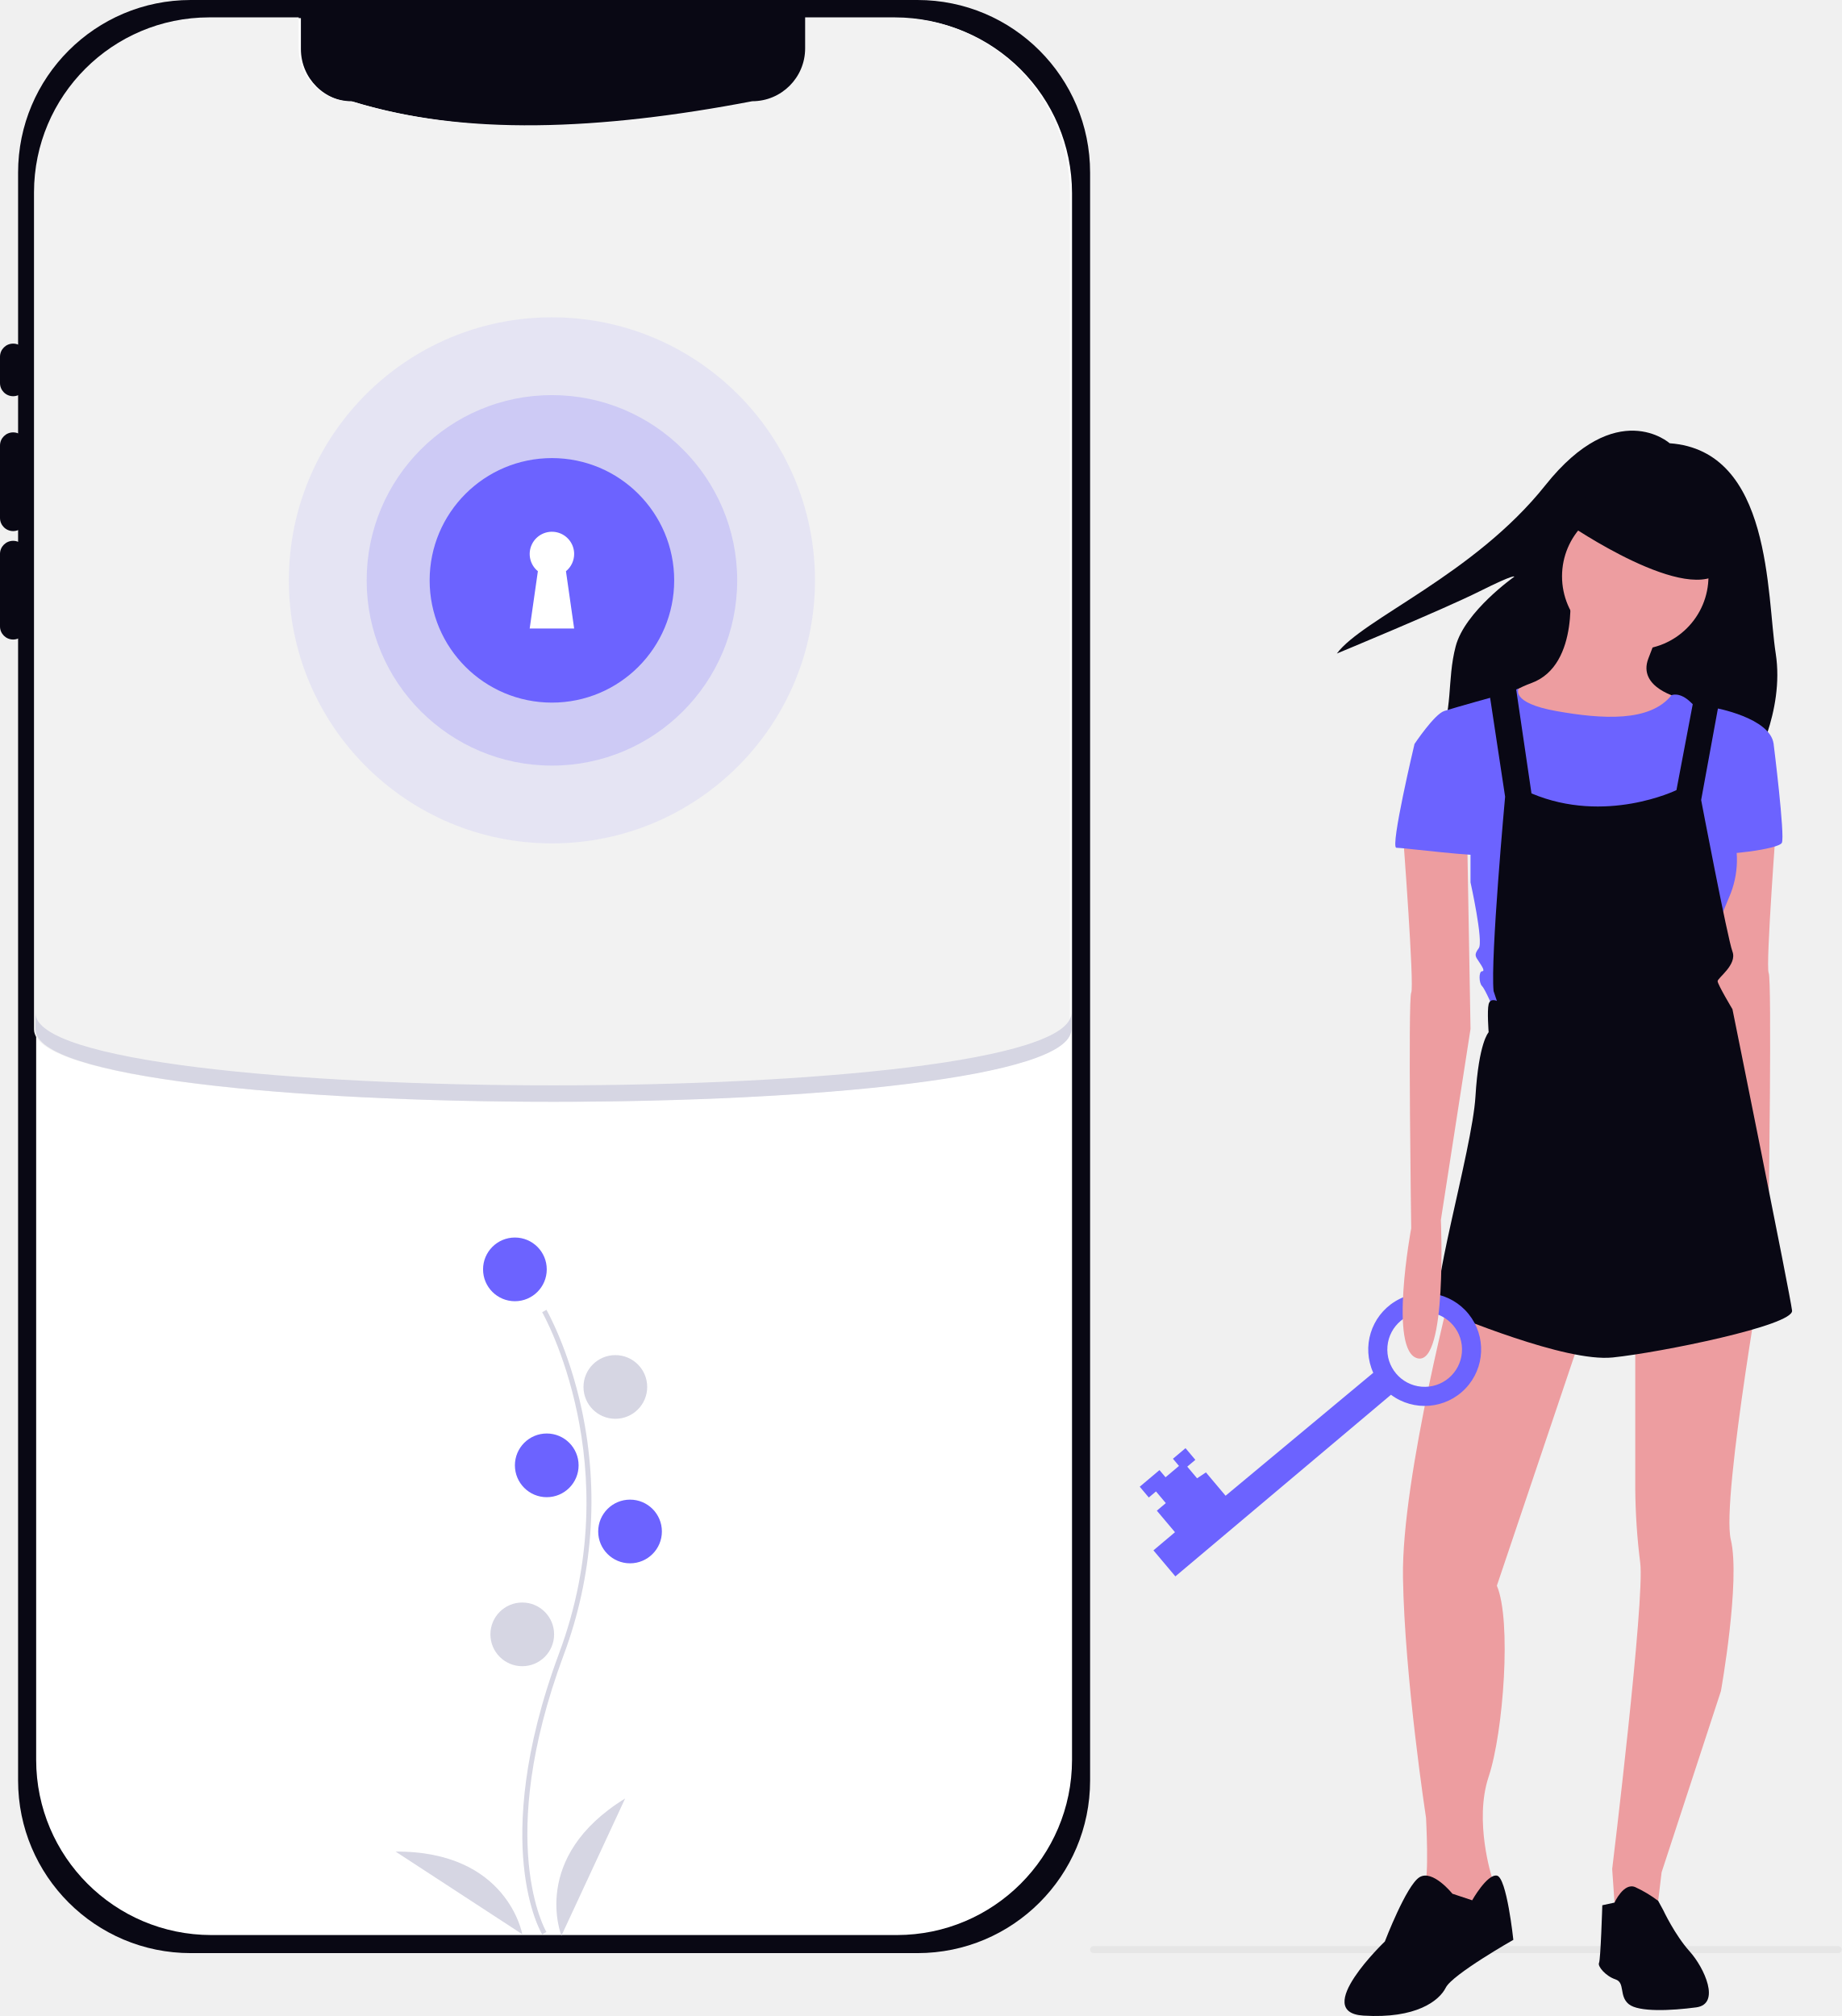
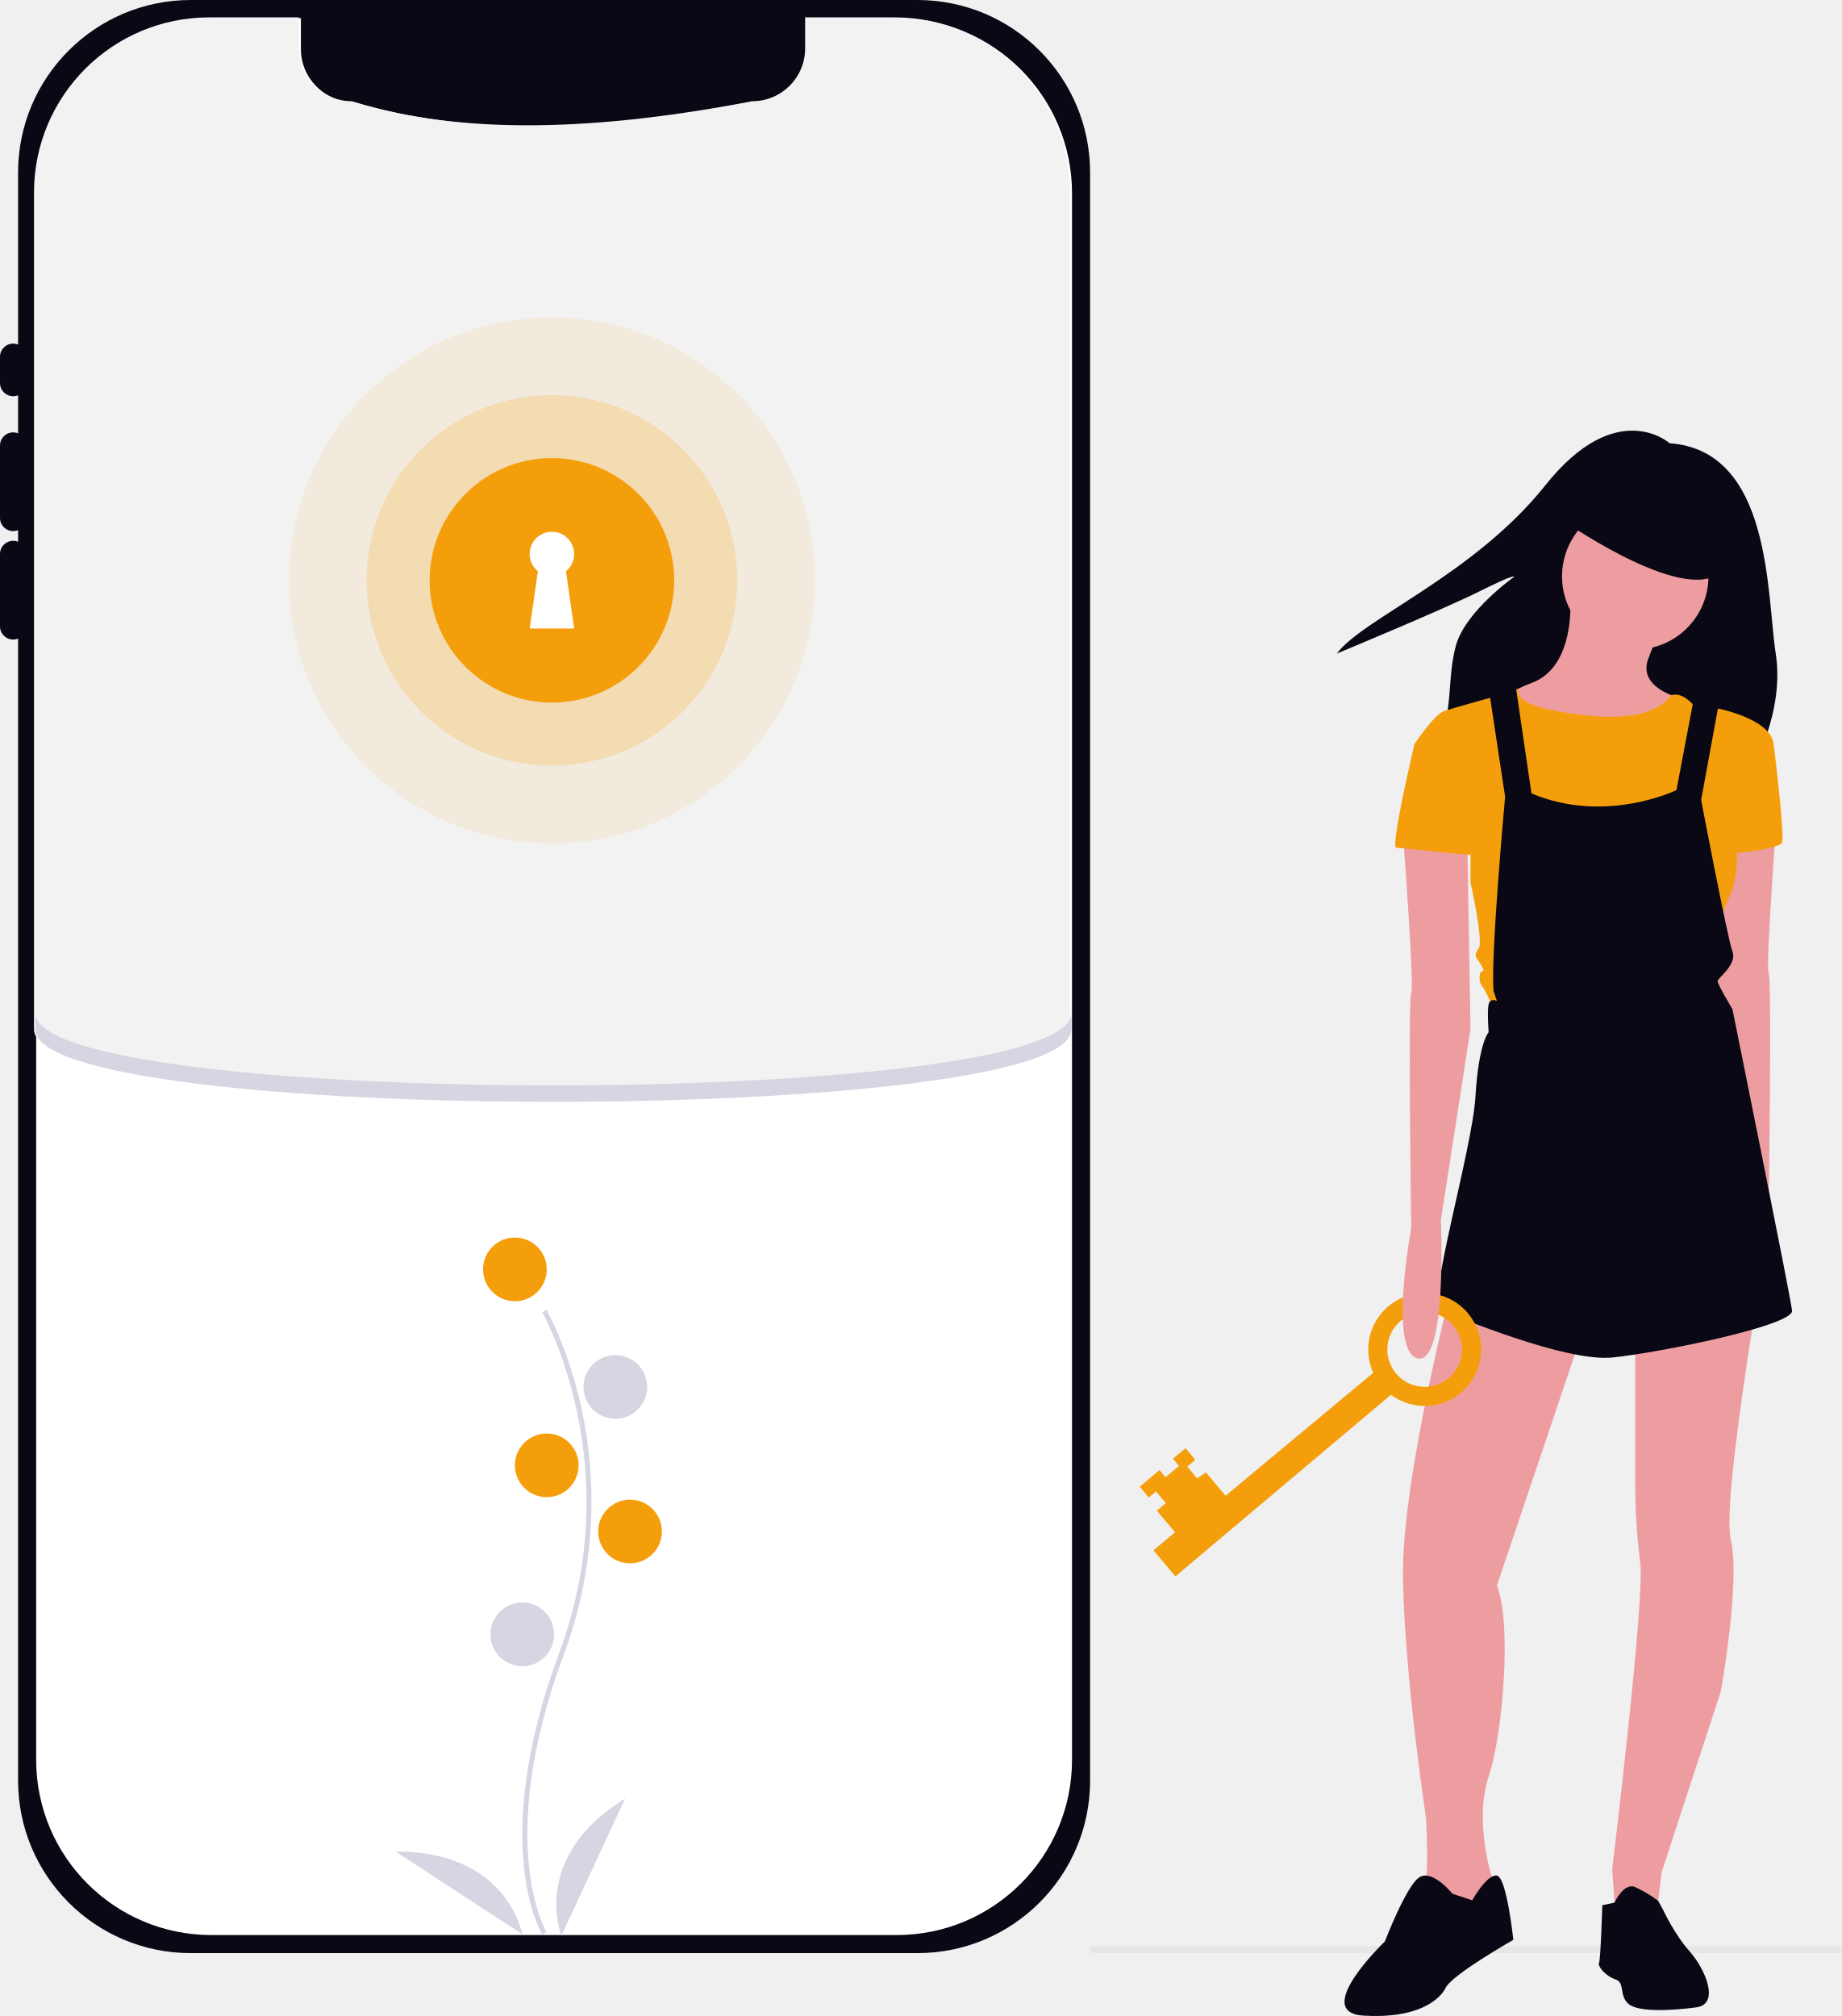
<svg xmlns="http://www.w3.org/2000/svg" width="730.759" height="800" viewBox="0 0 730.759 800" role="img" artist="Katerina Limpitsouni" source="https://undraw.co/">
  <g transform="translate(-268.784 -139.358)">
    <path d="M530.427,781.24a1.384,1.384,0,0,0,1.388,1.388H827.259a1.388,1.388,0,0,0,0-2.776H531.815a1.384,1.384,0,0,0-1.388,1.388Z" transform="translate(170.897 131.778)" fill="#e6e6e6" />
    <g transform="translate(268.784 139.358)">
      <path d="M68.5,0H356.861a68.5,68.5,0,0,1,68.5,68.5V706.546a68.5,68.5,0,0,1-68.5,68.5H68.5A68.5,68.5,0,0,1,0,706.546V68.5A68.5,68.5,0,0,1,68.5,0Z" transform="translate(7.176)" fill="#090814" />
      <path d="M835.914,192.725V814.512a69.535,69.535,0,0,1-69.454,69.454h-272.1A69.535,69.535,0,0,1,424.9,814.512V192.725a69.535,69.535,0,0,1,69.454-69.454H529.94v12.291a20.982,20.982,0,0,0,20.98,20.981c46.067,13.915,100.14,11.743,158.977,0a20.982,20.982,0,0,0,20.981-20.98V123.27H766.46a69.535,69.535,0,0,1,69.454,69.454Z" transform="translate(-410.55 -116.091)" fill="#fff" />
      <path d="M419.122,243.145a5.225,5.225,0,0,1-5.219-5.219V227.487a5.219,5.219,0,1,1,10.438,0v10.438a5.225,5.225,0,0,1-5.219,5.219Z" transform="translate(-413.903 -85.917)" fill="#090814" />
      <path d="M419.122,288.44a5.225,5.225,0,0,1-5.219-5.219V254.487a5.219,5.219,0,0,1,10.438,0v28.734A5.225,5.225,0,0,1,419.122,288.44Z" transform="translate(-413.903 -77.688)" fill="#090814" />
      <path d="M419.122,321.418A5.225,5.225,0,0,1,413.9,316.2V287.466a5.219,5.219,0,0,1,10.438,0V316.2A5.225,5.225,0,0,1,419.122,321.418Z" transform="translate(-413.903 -67.636)" fill="#090814" />
      <path d="M503.243,149.889h-35.23a6.524,6.524,0,1,1,0-13.048h35.23a6.524,6.524,0,0,1,0,13.048Z" transform="translate(-399.399 -111.955)" fill="#e6e6e6" />
      <path d="M835.252,192.508V524.631c0,38.3-411.01,38.3-411.01,0V192.508A69.535,69.535,0,0,1,493.7,123.054h35.582v12.291a20.982,20.982,0,0,0,20.98,20.981c44.11,13.853,98.565,11.573,158.977,0a20.982,20.982,0,0,0,20.981-20.98V123.054H765.8a69.535,69.535,0,0,1,69.454,69.454Z" transform="translate(-410.752 -116.157)" fill="#f2f2f2" />
      <path d="M424.695,425.842v6.524c0,38.3,411.011,38.3,411.011,0v-6.524C835.705,464.138,424.695,464.138,424.695,425.842Z" transform="translate(-410.614 -23.868)" fill="#d6d6e3" />
      <path d="M476.643,784.751c-.223-.365-5.483-9.147-7.306-27.384-1.673-16.732-.6-44.934,14.029-84.275,27.709-74.528-6.386-134.661-6.734-135.26l1.682-.976c.088.152,8.886,15.483,14.083,39.9a174.054,174.054,0,0,1-7.209,97.017c-27.661,74.4-7.1,109.621-6.886,109.968Z" transform="translate(-261.503 -17.099)" fill="#d6d6e3" />
-       <ellipse cx="12.637" cy="12.637" rx="12.637" ry="12.637" transform="translate(191.67 491.083)" fill="#6c63ff" />
+       <ellipse cx="12.637" cy="12.637" rx="12.637" ry="12.637" transform="translate(191.67 491.083)" fill="#f59e0b" />
      <ellipse cx="12.637" cy="12.637" rx="12.637" ry="12.637" transform="translate(231.523 537.742)" fill="#d6d6e3" />
-       <ellipse cx="12.637" cy="12.637" rx="12.637" ry="12.637" transform="translate(204.306 568.847)" fill="#6c63ff" />
-       <ellipse cx="12.637" cy="12.637" rx="12.637" ry="12.637" transform="translate(237.355 595.092)" fill="#6c63ff" />
+       <ellipse cx="12.637" cy="12.637" rx="12.637" ry="12.637" transform="translate(204.306 568.847)" fill="#f59e0b" />
+       <ellipse cx="12.637" cy="12.637" rx="12.637" ry="12.637" transform="translate(237.355 595.092)" fill="#f59e0b" />
      <ellipse cx="12.637" cy="12.637" rx="12.637" ry="12.637" transform="translate(194.587 635.918)" fill="#d6d6e3" />
      <path d="M484.666,790.792s-12.637-31.105,25.273-54.435Z" transform="translate(-261.891 -22.676)" fill="#d6d6e3" />
      <path d="M467.29,790.834s-5.751-33.078-50.263-32.795Z" transform="translate(-260.057 -23.282)" fill="#d6d6e3" />
-       <circle cx="104.384" cy="104.384" r="104.384" transform="translate(114.611 125.915)" fill="#6c63ff" opacity="0.097" />
-       <circle cx="73.51" cy="73.51" r="73.51" transform="translate(145.486 156.789)" fill="#6c63ff" opacity="0.2" />
-       <circle cx="48.516" cy="48.516" r="48.516" transform="translate(170.478 181.783)" fill="#6c63ff" />
+       <circle cx="104.384" cy="104.384" r="104.384" transform="translate(114.611 125.915)" fill="#f59e0b" opacity="0.097" />
+       <circle cx="73.51" cy="73.51" r="73.51" transform="translate(145.486 156.789)" fill="#f59e0b" opacity="0.2" />
+       <circle cx="48.516" cy="48.516" r="48.516" transform="translate(170.478 181.783)" fill="#f59e0b" />
      <path d="M427.862,419.4a8.821,8.821,0,1,0-14.394,6.836l-3.249,22.741h17.642l-3.249-22.741A8.8,8.8,0,0,0,427.862,419.4Z" transform="translate(-200.046 -199.565)" fill="#fff" />
    </g>
    <g transform="translate(721.012 310.252)">
      <path d="M782.753,139.359s-21.042-18.865-49.339,16.688S660.856,209.014,650.7,222.8c0,0,42.084-17.414,56.6-24.67s13.786-5.8,13.786-5.8S701.488,206.112,697.86,219.9s-.726,25.4-7.256,39.181,124.8,9.433,124.8,9.433,13.06-22.493,9.432-45.711S823.385,142.261,782.753,139.359Z" transform="translate(-572.482 -134.358)" fill="#090814" />
      <path d="M746.758,202.56s4.575,32.029-15.034,39.219S719.3,258.774,719.3,258.774l29.414,14.38,31.375-9.8,10.458-15.688s-16.995-3.922-12.419-15.687,5.883-15.687,5.883-15.687Z" transform="translate(-576.286 -141.628)" fill="#ed9da0" />
      <path d="M834.165,299.551s-4.576,60.135-3.268,62.75,0,93.471,0,93.471,1.256,32.66-5.964,42.786c-.627.889-4.613,2.177-5.8,2.441-11.766,2.615,0-48.5,0-48.5l-11.766-75.823,1.307-75.169Z" transform="translate(-581.335 -147.108)" fill="#ed9da0" />
      <path d="M699.423,491.454s-21.57,81.706-20.917,121.578,9.151,95.432,9.151,95.432,1.307,24.185-.654,26.8,9.8,13.727,9.8,13.727l12.419-7.19,4.576-5.229V732s-7.19-22.224-1.307-39.872,9.151-62.1,3.268-75.823L756.29,496.029Z" transform="translate(-574.053 -157.952)" fill="#ed9da0" />
      <path d="M696.727,752.9s-7.844-9.8-13.073-6.536-13.727,25.492-13.727,25.492-29.414,28.107-8.5,29.414,30.068-5.883,32.682-11.112,26.8-18.956,26.8-18.956-2.615-24.839-6.536-25.492-9.8,9.8-9.8,9.8Z" transform="translate(-572.664 -172.317)" fill="#090814" />
      <path d="M775.642,495.85V576.9a250.6,250.6,0,0,0,1.961,29.414c1.961,14.38-11.112,121.578-11.112,121.578L767.8,746.85l16.341-1.307L786.1,729.2l23.531-71.9s7.844-43.794,3.922-60.135S828.2,476.711,828.2,476.711Z" transform="translate(-579.025 -157.119)" fill="#ed9da0" />
      <path d="M762.251,757.729l4.841-1.052s3.656-8.1,8.232-6.138a49.345,49.345,0,0,1,9.1,5.452l2.014,3.7s4.576,9.8,10.458,16.341,12.419,20.917,2.615,22.224-22.878,1.961-26.8-1.307-1.307-8.5-5.229-9.8-7.19-5.229-6.536-6.536S762.251,757.729,762.251,757.729Z" transform="translate(-578.707 -172.574)" fill="#090814" />
      <circle cx="29.05" cy="29.05" r="29.05" transform="translate(167.566 28.761)" fill="#ed9da0" />
-       <path d="M718,249.489l8.634-3.014s-3.4,5.629,14.9,8.9,37.256,4.425,45.754-6.285c0,0,3.269-1.559,7.845,3.016s7.19,3.268,7.19,3.268l-3.268,16.995-6.536,31.375-8.5,23.531-24.185-5.229-26.146-18.956-9.8-25.492V254.065Z" transform="translate(-576.285 -144.109)" fill="#6c63ff" />
-       <path d="M795.783,258.786l6.536-4.576s22.224,3.922,23.531,14.38l-16.995,32.682a37.208,37.208,0,0,1-.654,28.107c-6.536,15.034-5.883,18.3-5.883,18.3l-4.575,19.609-83.013,6.536s-3.268-7.844-4.575-9.151-1.307-5.883,0-5.883,0-1.961-1.307-3.922-1.961-2.615,0-5.229S705.58,323.5,705.58,323.5V298l-22.224-29.414s7.844-11.766,11.766-13.073,22.578-6.463,22.578-6.463l4.221,6.216L727.8,302.58l8.5,28.76,35.778-6.079,13.9-23.335,9.151-27.453Z" transform="translate(-574.328 -144.255)" fill="#6c63ff" />
-       <path d="M827.863,265.6l5.229,3.922s4.576,36.6,3.268,39.219-24.185,5.229-24.839,3.922S827.863,265.6,827.863,265.6Z" transform="translate(-581.569 -145.19)" fill="#6c63ff" />
+       <path d="M718,249.489l8.634-3.014s-3.4,5.629,14.9,8.9,37.256,4.425,45.754-6.285c0,0,3.269-1.559,7.845,3.016s7.19,3.268,7.19,3.268l-3.268,16.995-6.536,31.375-8.5,23.531-24.185-5.229-26.146-18.956-9.8-25.492V254.065Z" transform="translate(-576.285 -144.109)" fill="#f59e0b" />
+       <path d="M795.783,258.786l6.536-4.576s22.224,3.922,23.531,14.38l-16.995,32.682a37.208,37.208,0,0,1-.654,28.107c-6.536,15.034-5.883,18.3-5.883,18.3l-4.575,19.609-83.013,6.536s-3.268-7.844-4.575-9.151-1.307-5.883,0-5.883,0-1.961-1.307-3.922-1.961-2.615,0-5.229S705.58,323.5,705.58,323.5V298l-22.224-29.414s7.844-11.766,11.766-13.073,22.578-6.463,22.578-6.463l4.221,6.216L727.8,302.58l8.5,28.76,35.778-6.079,13.9-23.335,9.151-27.453Z" transform="translate(-574.328 -144.255)" fill="#f59e0b" />
+       <path d="M827.863,265.6l5.229,3.922s4.576,36.6,3.268,39.219-24.185,5.229-24.839,3.922S827.863,265.6,827.863,265.6Z" transform="translate(-581.569 -145.19)" fill="#f59e0b" />
      <path d="M713.319,246.049l6.537,43.141s-5.883,64.057-4.576,77.13l1.307,3.922s-2.615-1.307-3.268,1.307,0,11.112,0,11.112-3.922,3.922-5.229,25.492-19.751,83.013-13.868,84.974,49.379,20.553,68.334,18.592,71.812-12.709,71.158-18.592S810.058,373.51,810.058,373.51s-5.883-9.8-5.883-11.112,7.844-6.536,5.883-11.766S797.639,290.5,797.639,290.5l7.19-39.219-9.8-2.615-7.19,37.911s-28.107,13.727-57.521,1.307l-6.536-44.448Z" transform="translate(-574.876 -143.937)" fill="#090814" />
      <path d="M747.864,172.752s48.37,33.336,61.443,18.3-22.878-28.107-22.878-28.107l-30.068-3.268Z" transform="translate(-577.973 -135.789)" fill="#090814" />
-       <path d="M647.607,541.057a22.4,22.4,0,1,0-7.026-8.721l-58.6,48.789-7.8-9.26-3.505,2.344-3.9-4.63,3.205-2.7-3.9-4.63-4.986,4.2,2.4,2.849-5.342,4.5-2.4-2.849-7.835,6.6,3.6,4.274,2.849-2.4,3.9,4.63-3.562,3,7.2,8.547-8.548,7.2,8.7,10.328Zm14.631-32.728a14.819,14.819,0,1,1-16.027,13.5,14.819,14.819,0,0,1,16.027-13.5Z" transform="translate(-547.915 -158.474)" fill="#6c63ff" />
+       <path d="M647.607,541.057a22.4,22.4,0,1,0-7.026-8.721l-58.6,48.789-7.8-9.26-3.505,2.344-3.9-4.63,3.205-2.7-3.9-4.63-4.986,4.2,2.4,2.849-5.342,4.5-2.4-2.849-7.835,6.6,3.6,4.274,2.849-2.4,3.9,4.63-3.562,3,7.2,8.547-8.548,7.2,8.7,10.328Zm14.631-32.728a14.819,14.819,0,1,1-16.027,13.5,14.819,14.819,0,0,1,16.027-13.5Z" transform="translate(-547.915 -158.474)" fill="#f59e0b" />
      <path d="M678.5,307.864s4.576,60.135,3.268,62.75,0,93.471,0,93.471-9.151,49.023,2.615,51.638,9.151-54.906,9.151-54.906L705.3,384.994l-1.307-75.169Z" transform="translate(-574.046 -147.578)" fill="#ed9da0" />
-       <path d="M688.128,267.682l-5.229,1.961s-9.8,41.18-7.19,41.18,33.99,3.922,33.99,2.615-5.883-33.336-5.883-33.336Z" transform="translate(-573.871 -145.307)" fill="#6c63ff" />
+       <path d="M688.128,267.682l-5.229,1.961s-9.8,41.18-7.19,41.18,33.99,3.922,33.99,2.615-5.883-33.336-5.883-33.336Z" transform="translate(-573.871 -145.307)" fill="#f59e0b" />
    </g>
  </g>
</svg>
